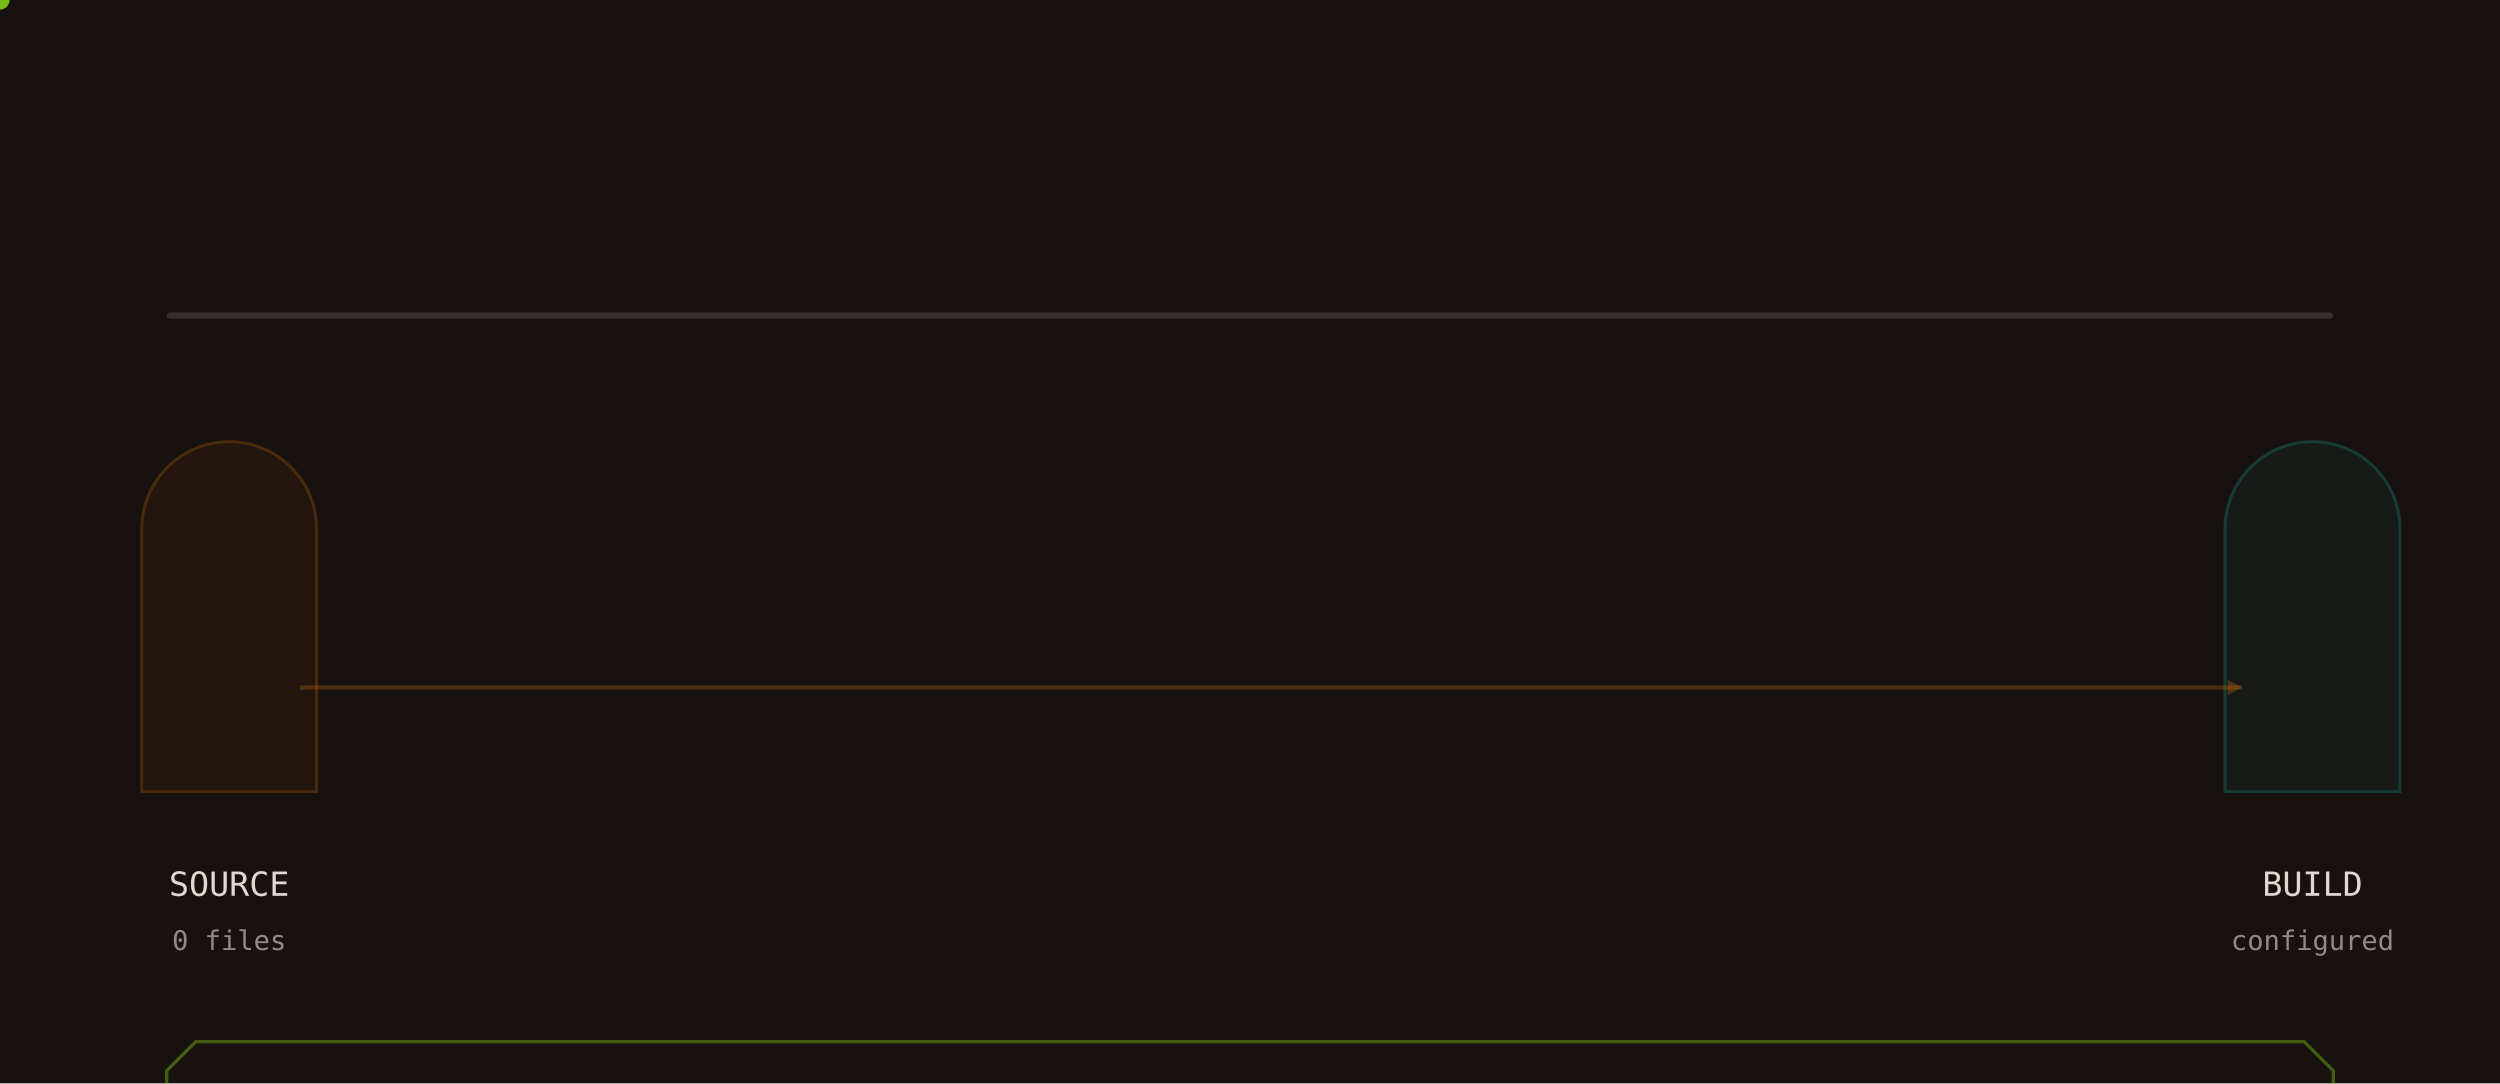
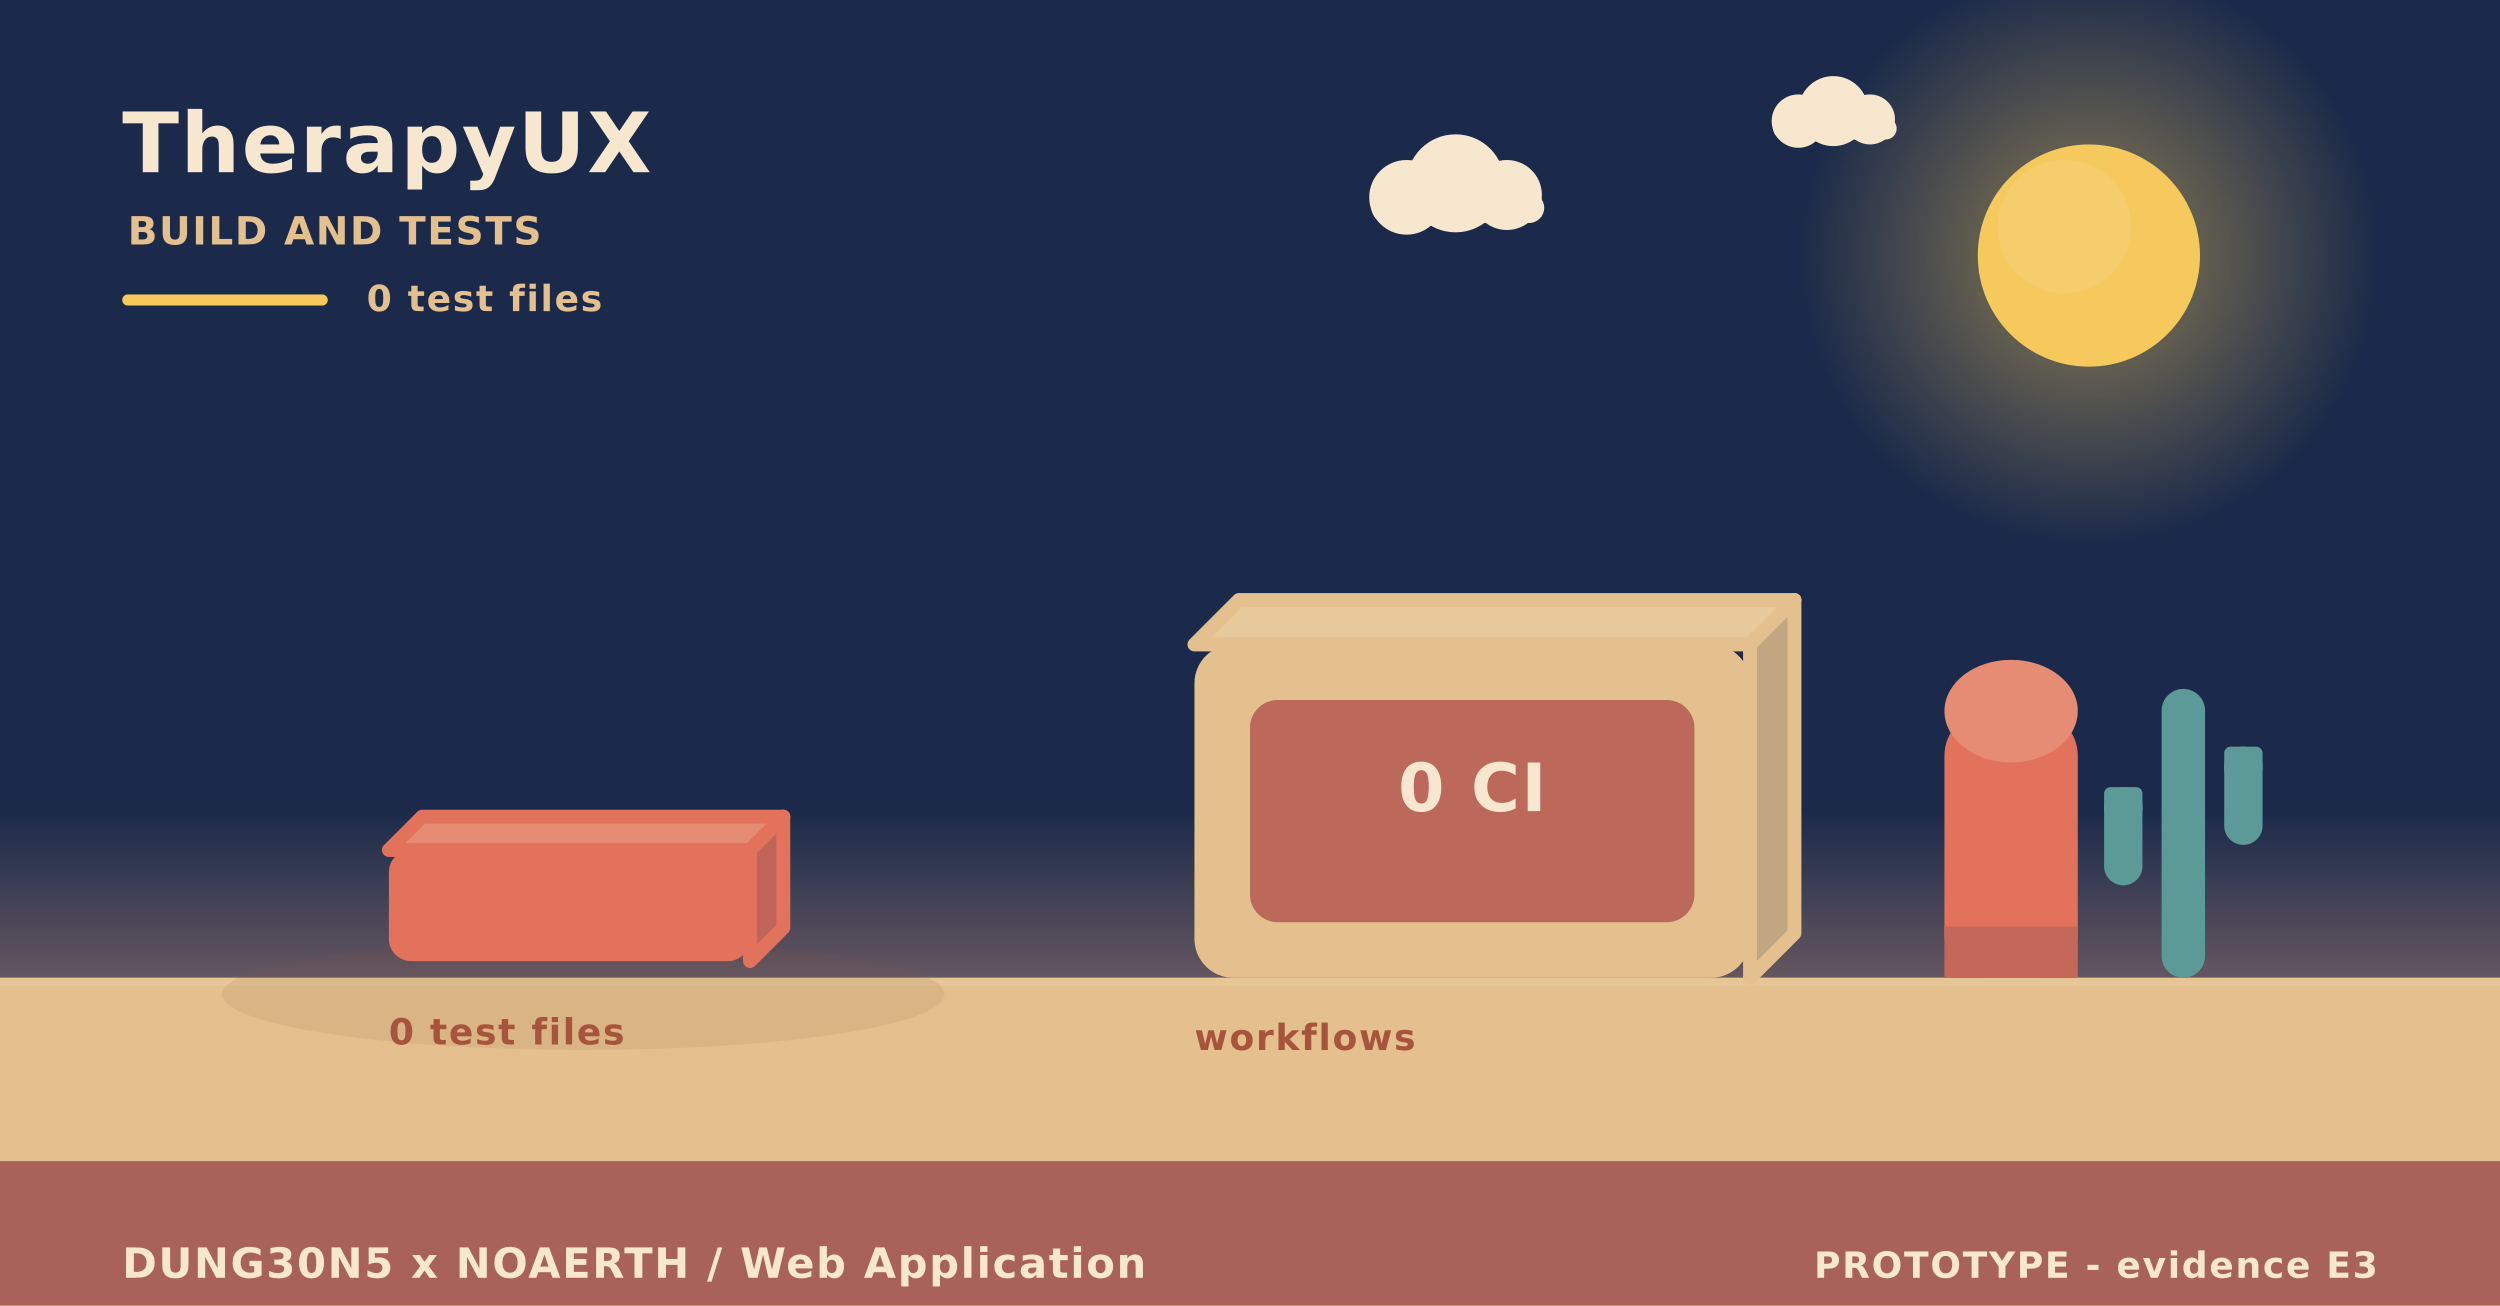
- <svg xmlns="http://www.w3.org/2000/svg" viewBox="0 0 1200 520" width="1200" height="520" role="img" aria-label="TherapyUX build evidence">
-   <rect width="1200" height="520" fill="#17110f" />
-   <defs>
-     <linearGradient id="gb" x1="0" y1="0" x2="1" y2="1">
-       <stop offset="0%" stop-color="#d97706" />
-       <stop offset="100%" stop-color="#14b8a6" />
-     </linearGradient>
-   </defs>
-   <rect x="80.00" y="150.00" width="1040.00" height="3.00" rx="2.00" fill="rgba(246,239,233,0.140)" opacity="1.00" />
-   <path d="M68.00,380.00 L68.00,254.00 A42.00,42.00 0 0 1 152.00,254.00 L152.00,380.00 Z" fill="rgba(217,119,6,0.100)" opacity="0.55" stroke="rgba(217,119,6,0.450)" stroke-width="1.4" />
-   <polygon points="-192.26,189.00 -136.83,221.00 -136.83,157.00 -192.26,125.00" fill="#4d760d" opacity="0.95" />
-   <polygon points="-247.68,221.00 -192.26,253.00 -192.26,189.00 -247.68,157.00" fill="#109081" opacity="0.95" />
-   <polygon points="-192.26,125.00 -136.83,157.00 -192.26,189.00 -247.68,157.00" fill="#d97706" opacity="0.95" />
-   <text x="110" y="430" font-family="ui-monospace,Menlo,monospace" font-size="16" fill="rgba(246,239,233,0.900)" text-anchor="middle">SOURCE</text>
-   <text x="110" y="456" font-family="ui-monospace,Menlo,monospace" font-size="13" fill="rgba(246,239,233,0.550)" text-anchor="middle">0 files</text>
-   <path d="M1068.00,380.00 L1068.00,254.00 A42.00,42.00 0 0 1 1152.00,254.00 L1152.00,380.00 Z" fill="rgba(20,184,166,0.100)" opacity="0.55" stroke="rgba(20,184,166,0.450)" stroke-width="1.4" />
-   <polygon points="673.77,689.00 729.19,721.00 729.19,657.00 673.77,625.00" fill="#4d760d" opacity="0.95" />
-   <polygon points="618.34,721.00 673.77,753.00 673.77,689.00 618.34,657.00" fill="#109081" opacity="0.95" />
-   <polygon points="673.77,625.00 729.19,657.00 673.77,689.00 618.34,657.00" fill="#14b8a6" opacity="0.95" />
-   <text x="1110" y="430" font-family="ui-monospace,Menlo,monospace" font-size="16" fill="rgba(246,239,233,0.900)" text-anchor="middle">BUILD</text>
-   <text x="1110" y="456" font-family="ui-monospace,Menlo,monospace" font-size="13" fill="rgba(246,239,233,0.550)" text-anchor="middle">configured</text>
-   <line x1="144.00" y1="330.00" x2="1076.00" y2="330.00" stroke="rgba(217,119,6,0.500)" stroke-width="2.00" opacity="0.55" />
-   <polygon points="1076.00,330.00 1069.20,326.20 1069.20,333.80" fill="rgba(217,119,6,0.500)" opacity="0.55" />
-   <g opacity="0.9">
-     <circle cx="0.00" cy="0.00" r="4.60" fill="#84cc16" opacity="1.00" />
-     <animateTransform attributeName="transform" type="translate" values="144.00,330.00 1076.00,330.00" dur="3.767s" begin="0.0s" repeatCount="indefinite" />
-     <animateTransform attributeName="transform" type="translate" values="1076.00,330.00 144.00,330.00" dur="3.767s" begin="1.883s" repeatCount="indefinite" />
+ <svg xmlns="http://www.w3.org/2000/svg" width="900" height="470" viewBox="0 0 900 470" role="img" aria-label="TherapyUX - how it is verified">
+   <linearGradient id="skyb" x1="0" y1="0" x2="0" y2="1">
+     <stop offset="0" stop-color="#1b2a4a" />
+     <stop offset="0.62" stop-color="#1b2a4a" />
+     <stop offset="1" stop-color="#f3ad8a" />
+   </linearGradient>
+   <rect width="900" height="470" fill="url(#skyb)" />
+   <radialGradient id="sunb">
+     <stop offset="0.35" stop-color="#f5c95c" stop-opacity="0.34" />
+     <stop offset="1" stop-color="#f5c95c" stop-opacity="0" />
+   </radialGradient>
+   <circle cx="752" cy="92" r="104" fill="url(#sunb)" />
+   <circle cx="752" cy="92" r="40" fill="#f5c95c" />
+   <circle cx="743.2" cy="81.6" r="24" fill="#f5d27e" opacity="0.5" />
+   <g>
+     <circle cx="524" cy="66" r="17.64" fill="#f6e7ce" />
+     <circle cx="506.36" cy="71.04" r="13.44" fill="#f6e7ce" />
+     <circle cx="542.48" cy="70.2" r="12.6" fill="#f6e7ce" />
+     <rect x="493.76" y="69.36" width="62.16" height="10.92" rx="5.46" fill="#f6e7ce" />
+     <animateTransform attributeName="transform" type="translate" values="0 0;24 0;0 0" dur="36s" begin="0s" repeatCount="indefinite" />
  </g>
-   <path d="M94.00,500.00 H1106.00 L1120.00,514.00 V546.00 L1106.00,560.00 H94.00 L80.00,546.00 V514.00 Z" fill="none" stroke="rgba(132,204,22,0.500)" stroke-width="1.60" opacity="0.80" />
-   <text x="600" y="536" font-family="ui-monospace,Menlo,monospace" font-size="16" fill="rgba(132,204,22,0.950)" text-anchor="middle">no test suite present in this repository — shown as measured, not implied</text>
+   <g>
+     <circle cx="660" cy="40" r="12.6" fill="#f6e7ce" />
+     <circle cx="647.4" cy="43.6" r="9.6" fill="#f6e7ce" />
+     <circle cx="673.2" cy="43" r="9" fill="#f6e7ce" />
+     <rect x="638.4" y="42.4" width="44.4" height="7.8" rx="3.9" fill="#f6e7ce" />
+     <animateTransform attributeName="transform" type="translate" values="0 0;-18 0;0 0" dur="46s" begin="3s" repeatCount="indefinite" />
+   </g>
+   <rect x="0" y="352" width="900" height="118" fill="#e3c08d" />
+   <rect x="0" y="352" width="900" height="3" fill="#e6c596" />
+   <text x="44" y="62" font-family="Verdana,DejaVu Sans,sans-serif" font-size="30" font-weight="700" letter-spacing="0.6" fill="#f6e7ce" text-anchor="start">TherapyUX</text>
+   <text x="46" y="88" font-family="Verdana,DejaVu Sans,sans-serif" font-size="14" font-weight="700" letter-spacing="0.6" fill="#e3c08d" text-anchor="start">BUILD AND TESTS</text>
+   <rect x="44" y="106" width="74" height="4" rx="2" fill="#f5c95c" />
+   <text x="132" y="112" font-family="Verdana,DejaVu Sans,sans-serif" font-size="13" font-weight="700" letter-spacing="0.6" fill="#e3c08d" text-anchor="start">0 test files</text>
+   <ellipse cx="210" cy="358" rx="130" ry="20" fill="rgba(138,90,68,0.11)" />
+   <g>
+     <path d="M140,306 L270,306 L282,294 L152,294 Z" fill="#e68c74" stroke="#e2725b" stroke-width="5" stroke-linejoin="round" />
+     <path d="M270,306 L282,294 L282,334 L270,346 Z" fill="#c06658" stroke="#e2725b" stroke-width="5" stroke-linejoin="round" />
+     <rect x="140" y="306" width="130" height="40" rx="8" fill="#e2725b" />
+     <animateTransform attributeName="transform" type="translate" values="0 10;0 0" dur="0.8s" begin="0.5s" fill="freeze" />
+   </g>
+   <text x="140" y="376" font-family="Verdana,DejaVu Sans,sans-serif" font-size="13" font-weight="700" letter-spacing="0.6" fill="#a8543c" text-anchor="start">0 test files</text>
+   <path d="M430,232 L630,232 L646,216 L446,216 Z" fill="#e7c99b" stroke="#e3c08d" stroke-width="5" stroke-linejoin="round" />
+   <path d="M630,232 L646,216 L646,336 L630,352 Z" fill="#c1a682" stroke="#e3c08d" stroke-width="5" stroke-linejoin="round" />
+   <rect x="430" y="232" width="200" height="120" rx="14" fill="#e3c08d" />
+   <rect x="450" y="252" width="160" height="80" rx="10" fill="#ba6458" opacity="0.94" />
+   <text x="530" y="292" font-family="Verdana,DejaVu Sans,sans-serif" font-size="24" font-weight="700" letter-spacing="0.6" fill="#f6e7ce" text-anchor="middle">0 CI</text>
+   <text x="430" y="378" font-family="Verdana,DejaVu Sans,sans-serif" font-size="13" font-weight="700" letter-spacing="0.6" fill="#a8543c" text-anchor="start">workflows</text>
+   <rect x="700" y="256" width="48" height="96" rx="16" fill="#e2725b" />
+   <ellipse cx="724" cy="256" rx="24" ry="18.46" fill="#e68c74" />
+   <rect x="700" y="333.54" width="48" height="18.46" fill="#c66859" />
+   <rect x="778.18" y="248" width="15.64" height="104" rx="7.82" fill="#5b9a97" />
+   <rect x="757.48" y="283.36" width="13.8" height="35.36" rx="6.9" fill="#5b9a97" />
+   <rect x="757.48" y="283.36" width="13.8" height="10.4" rx="2.3" fill="#5b9a97" />
+   <rect x="800.72" y="268.8" width="13.8" height="35.36" rx="6.9" fill="#5b9a97" />
+   <rect x="800.72" y="268.8" width="13.8" height="10.4" rx="2.3" fill="#5b9a97" />
+   <rect x="0" y="418" width="900" height="52" rx="0" fill="#a65c56" opacity="0.94" />
+   <text x="44" y="460" font-family="Verdana,DejaVu Sans,sans-serif" font-size="15" font-weight="700" letter-spacing="0.6" fill="#f6e7ce" text-anchor="start">DUNG30N5 x NOAERTH  /  Web Application</text>
+   <text x="856" y="460" font-family="Verdana,DejaVu Sans,sans-serif" font-size="13" font-weight="700" letter-spacing="0.6" fill="#f6e7ce" text-anchor="end">PROTOTYPE  -  evidence E3</text>
</svg>
